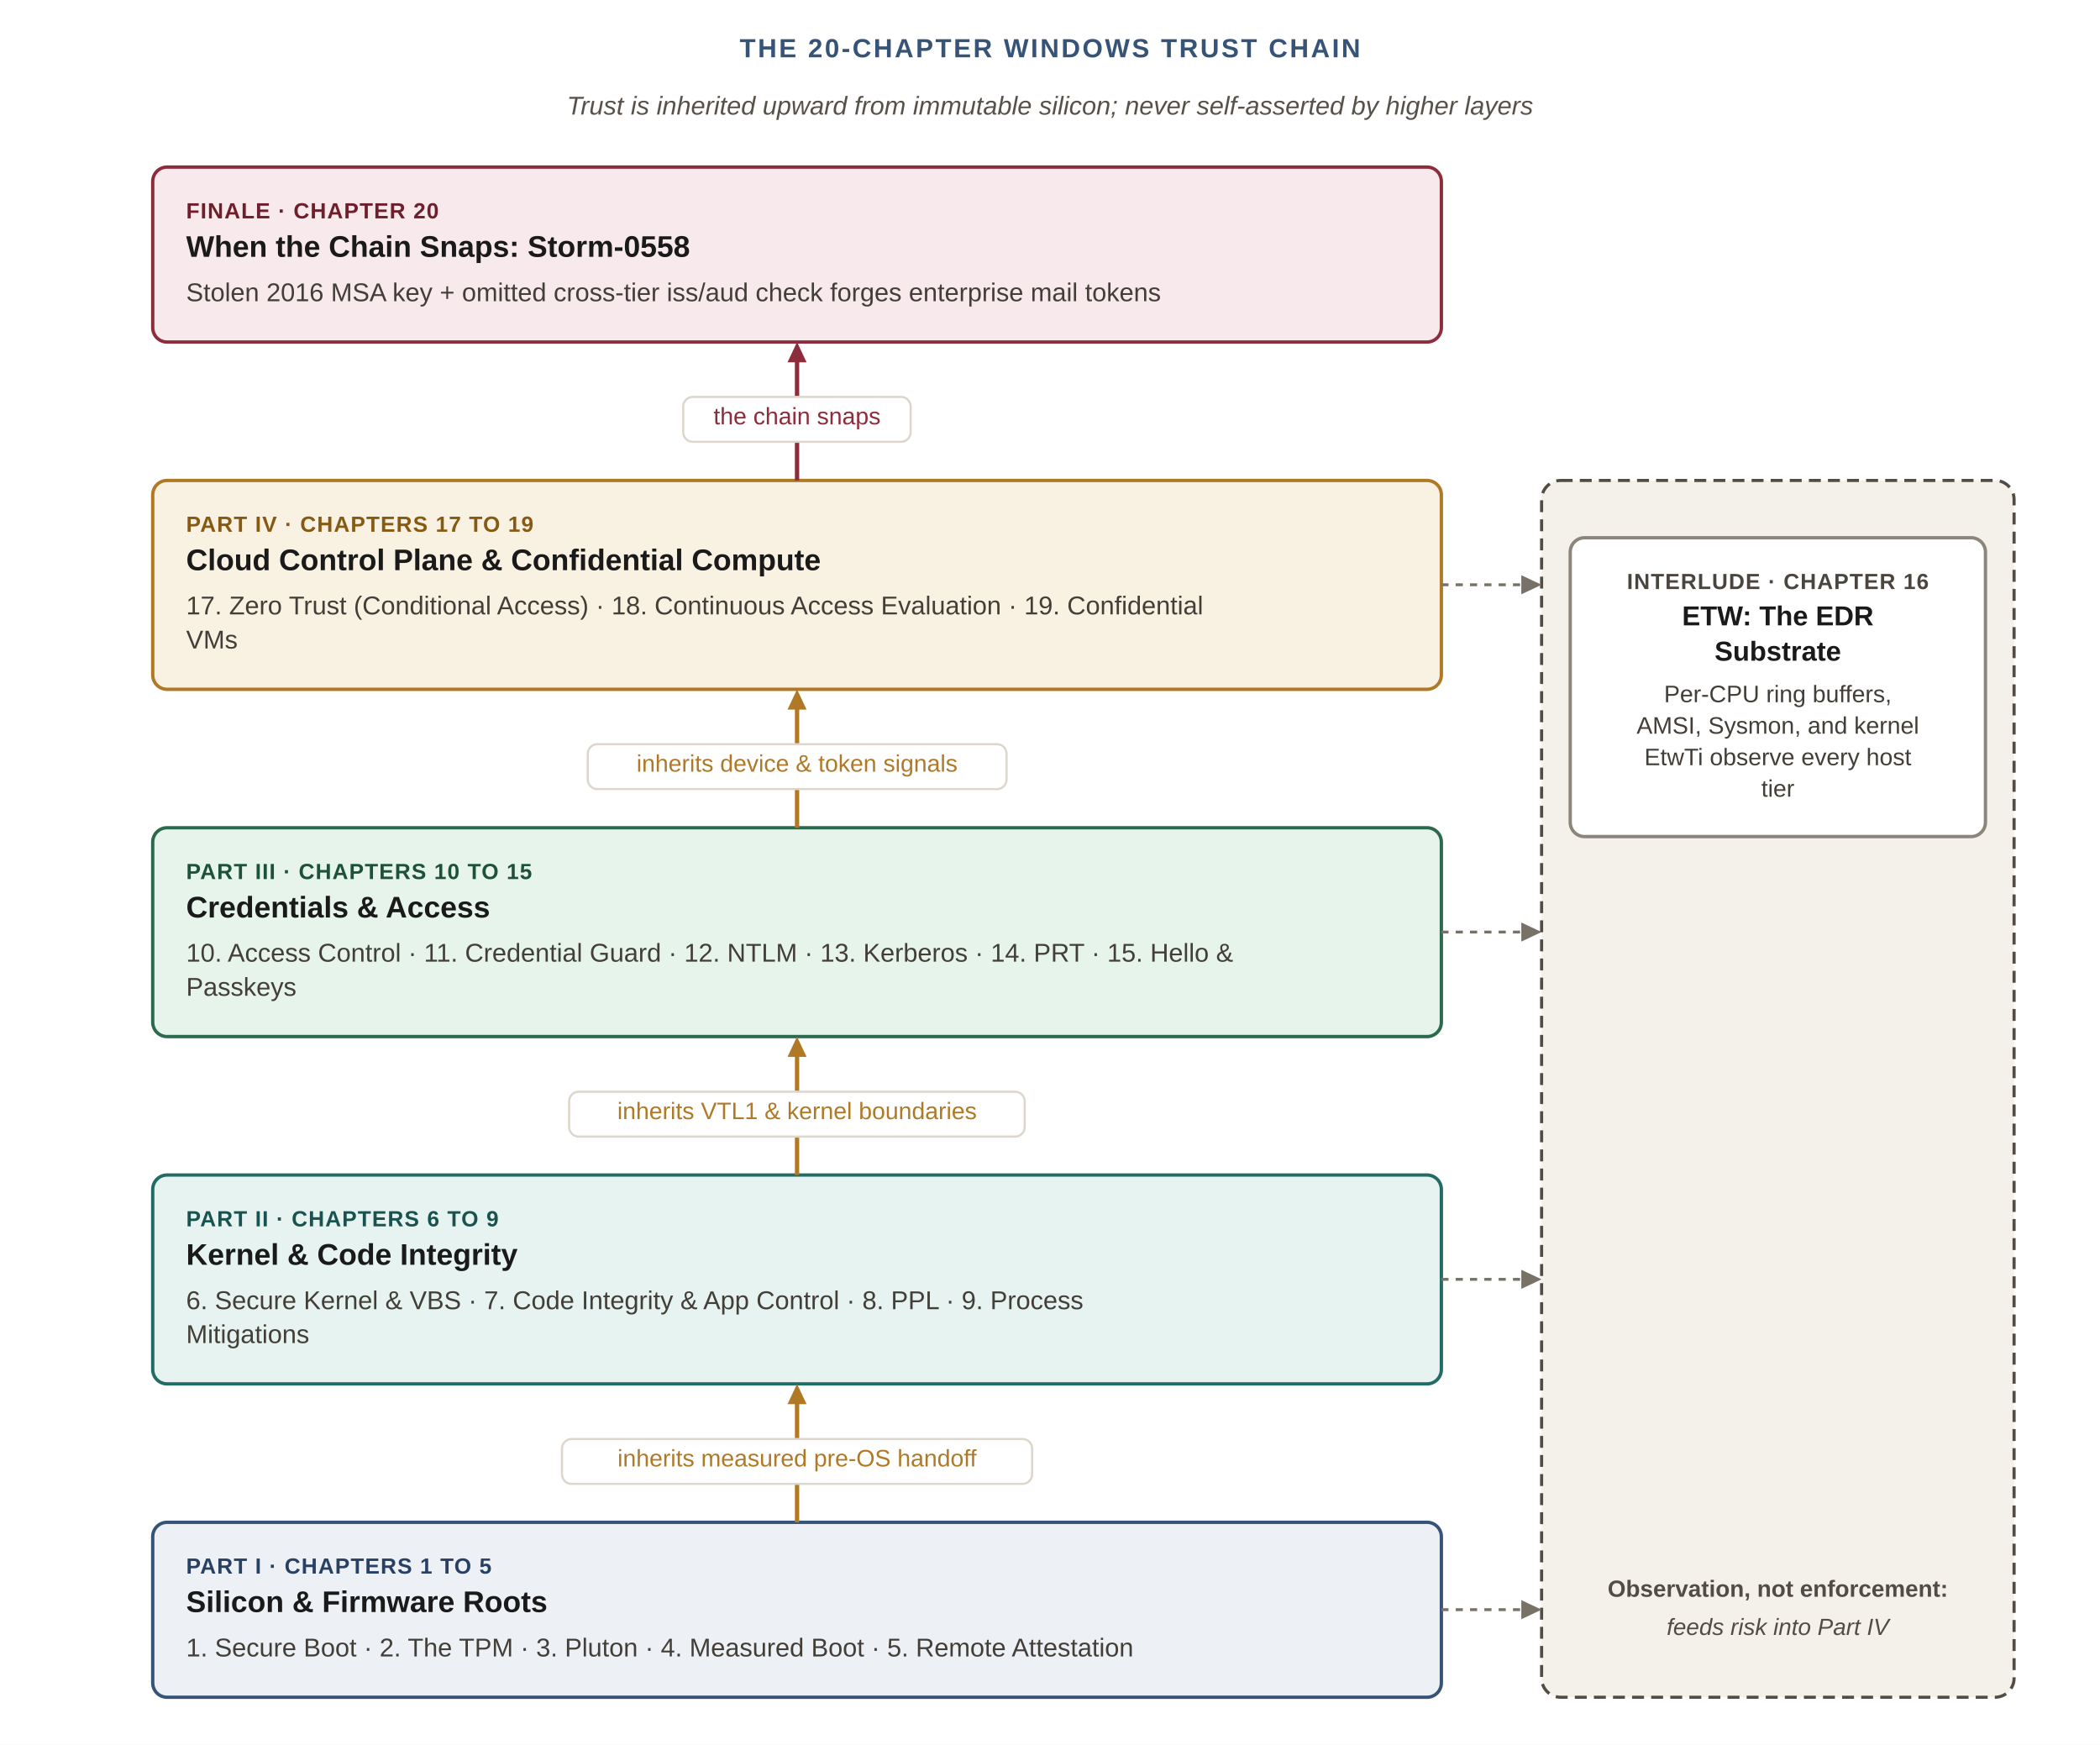
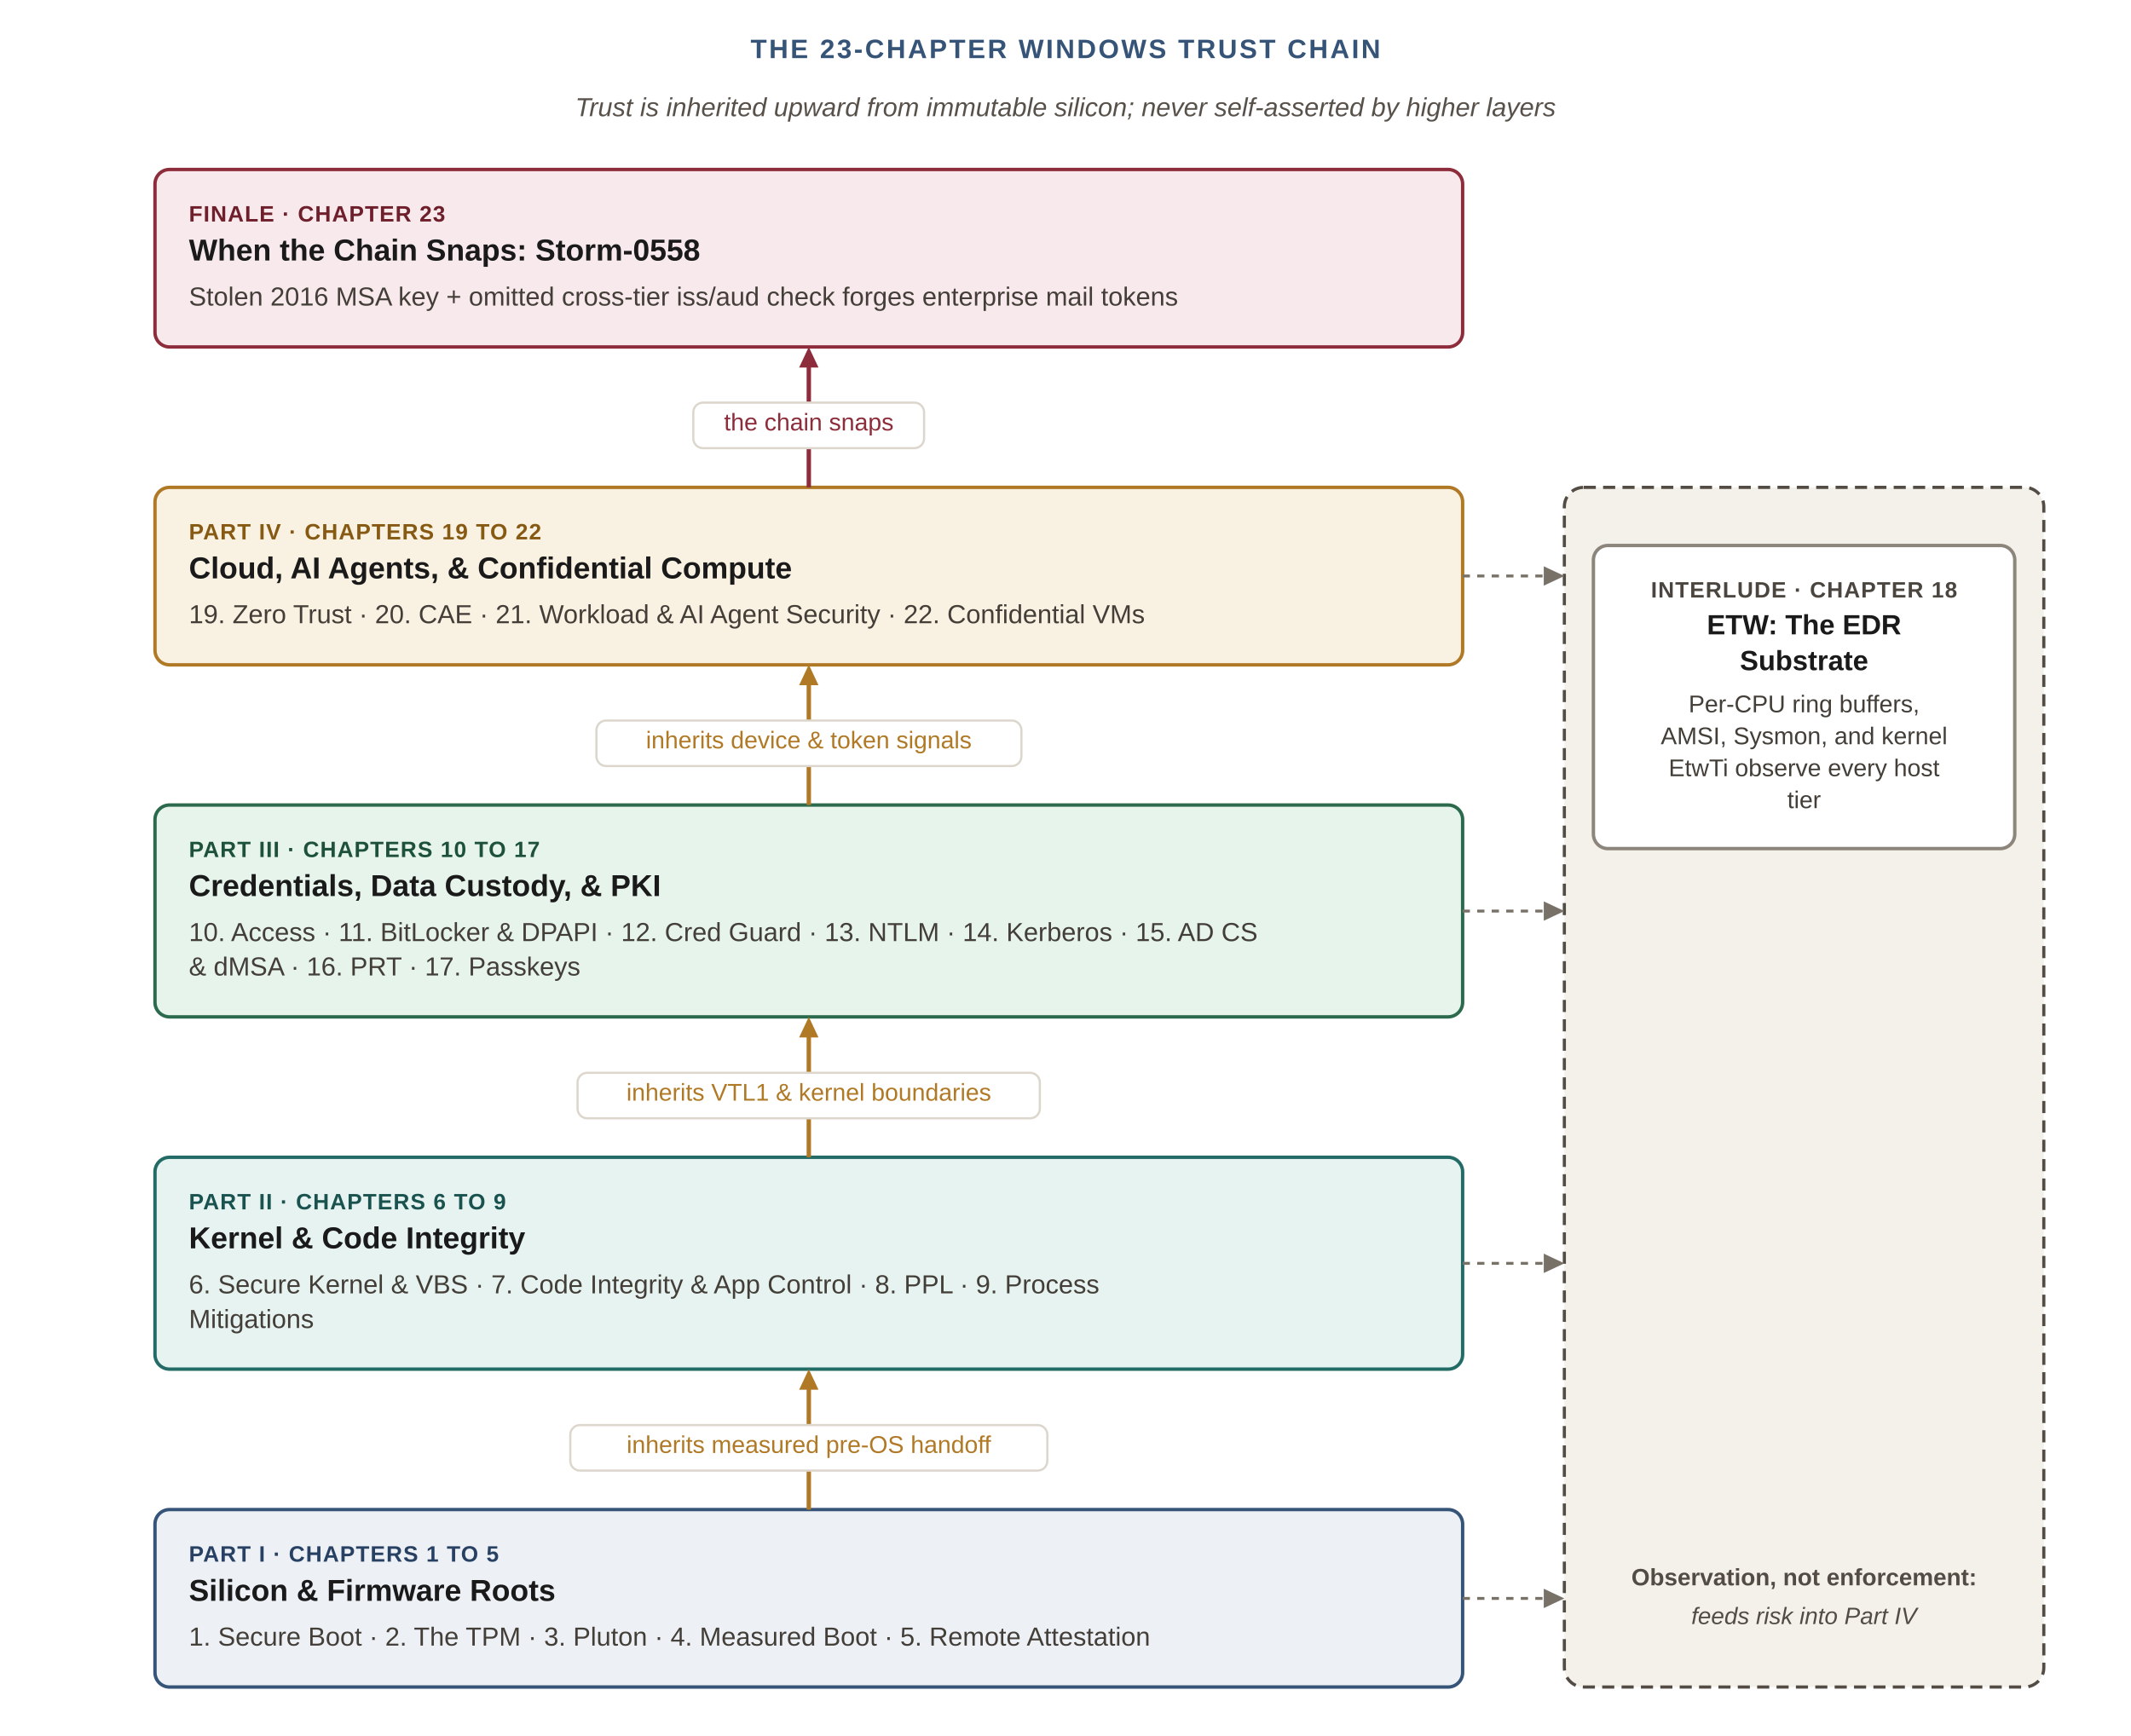
- <svg xmlns="http://www.w3.org/2000/svg" viewBox="0 0 880 731" width="880" height="731">
-   <rect x="0" y="0" width="880" height="731" fill="#ffffff" />
-   <rect x="646.0" y="201.3" width="198.0" height="509.8" rx="8.0" fill="#f4f1ea" stroke="#524c44" stroke-width="1.3" stroke-dasharray="5,3" />
-   <text x="440.0" y="24.0" font-family="-apple-system, BlinkMacSystemFont, &quot;Segoe UI&quot;, &quot;Helvetica Neue&quot;, Arial, sans-serif" font-size="11.0" font-weight="700" letter-spacing="0.90px" fill="#365378" text-anchor="middle">THE 20-CHAPTER WINDOWS TRUST CHAIN</text>
+ <svg xmlns="http://www.w3.org/2000/svg" viewBox="0 0 880 717" width="880" height="717">
+   <rect x="0" y="0" width="880" height="717" fill="#ffffff" />
+   <rect x="646.0" y="201.3" width="198.0" height="495.5" rx="8.0" fill="#f4f1ea" stroke="#524c44" stroke-width="1.3" stroke-dasharray="5,3" />
+   <text x="440.0" y="24.0" font-family="-apple-system, BlinkMacSystemFont, &quot;Segoe UI&quot;, &quot;Helvetica Neue&quot;, Arial, sans-serif" font-size="11.0" font-weight="700" letter-spacing="0.90px" fill="#365378" text-anchor="middle">THE 23-CHAPTER WINDOWS TRUST CHAIN</text>
  <text x="440.0" y="48.0" font-family="-apple-system, BlinkMacSystemFont, &quot;Segoe UI&quot;, &quot;Helvetica Neue&quot;, Arial, sans-serif" font-size="10.8" font-weight="400" font-style="italic" fill="#57514a" text-anchor="middle">Trust is inherited upward from immutable silicon; never self-asserted by higher layers</text>
  <rect x="64.0" y="70.0" width="540.0" height="73.3" rx="6.0" fill="#f8eaec" stroke="#8d2d3b" stroke-width="1.4" />
-   <text x="78.0" y="91.5" font-family="-apple-system, BlinkMacSystemFont, &quot;Segoe UI&quot;, &quot;Helvetica Neue&quot;, Arial, sans-serif" font-size="9.2" font-weight="700" letter-spacing="0.40px" fill="#6e1f2b" text-anchor="start">FINALE · CHAPTER 20</text>
+   <text x="78.0" y="91.5" font-family="-apple-system, BlinkMacSystemFont, &quot;Segoe UI&quot;, &quot;Helvetica Neue&quot;, Arial, sans-serif" font-size="9.2" font-weight="700" letter-spacing="0.40px" fill="#6e1f2b" text-anchor="start">FINALE · CHAPTER 23</text>
  <text x="78.0" y="107.6" font-family="-apple-system, BlinkMacSystemFont, &quot;Segoe UI&quot;, &quot;Helvetica Neue&quot;, Arial, sans-serif" font-size="12.5" font-weight="700" fill="#1a1a1a" text-anchor="start">When the Chain Snaps: Storm-0558</text>
  <text x="78.0" y="126.2" font-family="-apple-system, BlinkMacSystemFont, &quot;Segoe UI&quot;, &quot;Helvetica Neue&quot;, Arial, sans-serif" font-size="10.8" font-weight="400" fill="#433e38" text-anchor="start">Stolen 2016 MSA key + omitted cross-tier iss/aud check forges enterprise mail tokens</text>
-   <rect x="64.0" y="201.3" width="540.0" height="87.5" rx="6.0" fill="#f9f1e1" stroke="#b07926" stroke-width="1.4" />
-   <text x="78.0" y="222.8" font-family="-apple-system, BlinkMacSystemFont, &quot;Segoe UI&quot;, &quot;Helvetica Neue&quot;, Arial, sans-serif" font-size="9.2" font-weight="700" letter-spacing="0.40px" fill="#875a14" text-anchor="start">PART IV · CHAPTERS 17 TO 19</text>
-   <text x="78.0" y="238.9" font-family="-apple-system, BlinkMacSystemFont, &quot;Segoe UI&quot;, &quot;Helvetica Neue&quot;, Arial, sans-serif" font-size="12.5" font-weight="700" fill="#1a1a1a" text-anchor="start">Cloud Control Plane &amp; Confidential Compute</text>
-   <text x="78.0" y="257.4" font-family="-apple-system, BlinkMacSystemFont, &quot;Segoe UI&quot;, &quot;Helvetica Neue&quot;, Arial, sans-serif" font-size="10.8" font-weight="400" fill="#433e38" text-anchor="start">17. Zero Trust (Conditional Access) · 18. Continuous Access Evaluation · 19. Confidential</text>
-   <text x="78.0" y="271.7" font-family="-apple-system, BlinkMacSystemFont, &quot;Segoe UI&quot;, &quot;Helvetica Neue&quot;, Arial, sans-serif" font-size="10.8" font-weight="400" fill="#433e38" text-anchor="start">VMs</text>
-   <rect x="64.0" y="346.8" width="540.0" height="87.5" rx="6.0" fill="#e6f4ec" stroke="#2b6a4c" stroke-width="1.4" />
-   <text x="78.0" y="368.3" font-family="-apple-system, BlinkMacSystemFont, &quot;Segoe UI&quot;, &quot;Helvetica Neue&quot;, Arial, sans-serif" font-size="9.2" font-weight="700" letter-spacing="0.40px" fill="#1e5139" text-anchor="start">PART III · CHAPTERS 10 TO 15</text>
-   <text x="78.0" y="384.4" font-family="-apple-system, BlinkMacSystemFont, &quot;Segoe UI&quot;, &quot;Helvetica Neue&quot;, Arial, sans-serif" font-size="12.5" font-weight="700" fill="#1a1a1a" text-anchor="start">Credentials &amp; Access</text>
-   <text x="78.0" y="402.9" font-family="-apple-system, BlinkMacSystemFont, &quot;Segoe UI&quot;, &quot;Helvetica Neue&quot;, Arial, sans-serif" font-size="10.8" font-weight="400" fill="#433e38" text-anchor="start">10. Access Control · 11. Credential Guard · 12. NTLM · 13. Kerberos · 14. PRT · 15. Hello &amp;</text>
-   <text x="78.0" y="417.2" font-family="-apple-system, BlinkMacSystemFont, &quot;Segoe UI&quot;, &quot;Helvetica Neue&quot;, Arial, sans-serif" font-size="10.8" font-weight="400" fill="#433e38" text-anchor="start">Passkeys</text>
-   <rect x="64.0" y="492.3" width="540.0" height="87.5" rx="6.0" fill="#e6f3f1" stroke="#236b66" stroke-width="1.4" />
-   <text x="78.0" y="513.8" font-family="-apple-system, BlinkMacSystemFont, &quot;Segoe UI&quot;, &quot;Helvetica Neue&quot;, Arial, sans-serif" font-size="9.2" font-weight="700" letter-spacing="0.40px" fill="#19524e" text-anchor="start">PART II · CHAPTERS 6 TO 9</text>
-   <text x="78.0" y="529.9" font-family="-apple-system, BlinkMacSystemFont, &quot;Segoe UI&quot;, &quot;Helvetica Neue&quot;, Arial, sans-serif" font-size="12.5" font-weight="700" fill="#1a1a1a" text-anchor="start">Kernel &amp; Code Integrity</text>
-   <text x="78.0" y="548.5" font-family="-apple-system, BlinkMacSystemFont, &quot;Segoe UI&quot;, &quot;Helvetica Neue&quot;, Arial, sans-serif" font-size="10.8" font-weight="400" fill="#433e38" text-anchor="start">6. Secure Kernel &amp; VBS · 7. Code Integrity &amp; App Control · 8. PPL · 9. Process</text>
-   <text x="78.0" y="562.7" font-family="-apple-system, BlinkMacSystemFont, &quot;Segoe UI&quot;, &quot;Helvetica Neue&quot;, Arial, sans-serif" font-size="10.8" font-weight="400" fill="#433e38" text-anchor="start">Mitigations</text>
-   <rect x="64.0" y="637.8" width="540.0" height="73.3" rx="6.0" fill="#edf1f6" stroke="#365378" stroke-width="1.4" />
-   <text x="78.0" y="659.3" font-family="-apple-system, BlinkMacSystemFont, &quot;Segoe UI&quot;, &quot;Helvetica Neue&quot;, Arial, sans-serif" font-size="9.2" font-weight="700" letter-spacing="0.40px" fill="#284163" text-anchor="start">PART I · CHAPTERS 1 TO 5</text>
-   <text x="78.0" y="675.4" font-family="-apple-system, BlinkMacSystemFont, &quot;Segoe UI&quot;, &quot;Helvetica Neue&quot;, Arial, sans-serif" font-size="12.5" font-weight="700" fill="#1a1a1a" text-anchor="start">Silicon &amp; Firmware Roots</text>
-   <text x="78.0" y="694.0" font-family="-apple-system, BlinkMacSystemFont, &quot;Segoe UI&quot;, &quot;Helvetica Neue&quot;, Arial, sans-serif" font-size="10.8" font-weight="400" fill="#433e38" text-anchor="start">1. Secure Boot · 2. The TPM · 3. Pluton · 4. Measured Boot · 5. Remote Attestation</text>
+   <rect x="64.0" y="201.3" width="540.0" height="73.3" rx="6.0" fill="#f9f1e1" stroke="#b07926" stroke-width="1.4" />
+   <text x="78.0" y="222.8" font-family="-apple-system, BlinkMacSystemFont, &quot;Segoe UI&quot;, &quot;Helvetica Neue&quot;, Arial, sans-serif" font-size="9.2" font-weight="700" letter-spacing="0.40px" fill="#875a14" text-anchor="start">PART IV · CHAPTERS 19 TO 22</text>
+   <text x="78.0" y="238.9" font-family="-apple-system, BlinkMacSystemFont, &quot;Segoe UI&quot;, &quot;Helvetica Neue&quot;, Arial, sans-serif" font-size="12.5" font-weight="700" fill="#1a1a1a" text-anchor="start">Cloud, AI Agents, &amp; Confidential Compute</text>
+   <text x="78.0" y="257.4" font-family="-apple-system, BlinkMacSystemFont, &quot;Segoe UI&quot;, &quot;Helvetica Neue&quot;, Arial, sans-serif" font-size="10.8" font-weight="400" fill="#433e38" text-anchor="start">19. Zero Trust · 20. CAE · 21. Workload &amp; AI Agent Security · 22. Confidential VMs</text>
+   <rect x="64.0" y="332.5" width="540.0" height="87.5" rx="6.0" fill="#e6f4ec" stroke="#2b6a4c" stroke-width="1.4" />
+   <text x="78.0" y="354.0" font-family="-apple-system, BlinkMacSystemFont, &quot;Segoe UI&quot;, &quot;Helvetica Neue&quot;, Arial, sans-serif" font-size="9.2" font-weight="700" letter-spacing="0.40px" fill="#1e5139" text-anchor="start">PART III · CHAPTERS 10 TO 17</text>
+   <text x="78.0" y="370.1" font-family="-apple-system, BlinkMacSystemFont, &quot;Segoe UI&quot;, &quot;Helvetica Neue&quot;, Arial, sans-serif" font-size="12.5" font-weight="700" fill="#1a1a1a" text-anchor="start">Credentials, Data Custody, &amp; PKI</text>
+   <text x="78.0" y="388.7" font-family="-apple-system, BlinkMacSystemFont, &quot;Segoe UI&quot;, &quot;Helvetica Neue&quot;, Arial, sans-serif" font-size="10.8" font-weight="400" fill="#433e38" text-anchor="start">10. Access · 11. BitLocker &amp; DPAPI · 12. Cred Guard · 13. NTLM · 14. Kerberos · 15. AD CS</text>
+   <text x="78.0" y="402.9" font-family="-apple-system, BlinkMacSystemFont, &quot;Segoe UI&quot;, &quot;Helvetica Neue&quot;, Arial, sans-serif" font-size="10.8" font-weight="400" fill="#433e38" text-anchor="start">&amp; dMSA · 16. PRT · 17. Passkeys</text>
+   <rect x="64.0" y="478.0" width="540.0" height="87.5" rx="6.0" fill="#e6f3f1" stroke="#236b66" stroke-width="1.4" />
+   <text x="78.0" y="499.5" font-family="-apple-system, BlinkMacSystemFont, &quot;Segoe UI&quot;, &quot;Helvetica Neue&quot;, Arial, sans-serif" font-size="9.2" font-weight="700" letter-spacing="0.40px" fill="#19524e" text-anchor="start">PART II · CHAPTERS 6 TO 9</text>
+   <text x="78.0" y="515.6" font-family="-apple-system, BlinkMacSystemFont, &quot;Segoe UI&quot;, &quot;Helvetica Neue&quot;, Arial, sans-serif" font-size="12.5" font-weight="700" fill="#1a1a1a" text-anchor="start">Kernel &amp; Code Integrity</text>
+   <text x="78.0" y="534.2" font-family="-apple-system, BlinkMacSystemFont, &quot;Segoe UI&quot;, &quot;Helvetica Neue&quot;, Arial, sans-serif" font-size="10.8" font-weight="400" fill="#433e38" text-anchor="start">6. Secure Kernel &amp; VBS · 7. Code Integrity &amp; App Control · 8. PPL · 9. Process</text>
+   <text x="78.0" y="548.5" font-family="-apple-system, BlinkMacSystemFont, &quot;Segoe UI&quot;, &quot;Helvetica Neue&quot;, Arial, sans-serif" font-size="10.8" font-weight="400" fill="#433e38" text-anchor="start">Mitigations</text>
+   <rect x="64.0" y="623.5" width="540.0" height="73.3" rx="6.0" fill="#edf1f6" stroke="#365378" stroke-width="1.4" />
+   <text x="78.0" y="645.0" font-family="-apple-system, BlinkMacSystemFont, &quot;Segoe UI&quot;, &quot;Helvetica Neue&quot;, Arial, sans-serif" font-size="9.2" font-weight="700" letter-spacing="0.40px" fill="#284163" text-anchor="start">PART I · CHAPTERS 1 TO 5</text>
+   <text x="78.0" y="661.2" font-family="-apple-system, BlinkMacSystemFont, &quot;Segoe UI&quot;, &quot;Helvetica Neue&quot;, Arial, sans-serif" font-size="12.5" font-weight="700" fill="#1a1a1a" text-anchor="start">Silicon &amp; Firmware Roots</text>
+   <text x="78.0" y="679.7" font-family="-apple-system, BlinkMacSystemFont, &quot;Segoe UI&quot;, &quot;Helvetica Neue&quot;, Arial, sans-serif" font-size="10.8" font-weight="400" fill="#433e38" text-anchor="start">1. Secure Boot · 2. The TPM · 3. Pluton · 4. Measured Boot · 5. Remote Attestation</text>
  <rect x="658.0" y="225.3" width="174.0" height="125.2" rx="6.0" fill="#ffffff" stroke="#8c857b" stroke-width="1.4" />
-   <text x="745.0" y="246.8" font-family="-apple-system, BlinkMacSystemFont, &quot;Segoe UI&quot;, &quot;Helvetica Neue&quot;, Arial, sans-serif" font-size="9.2" font-weight="700" letter-spacing="0.40px" fill="#4a453e" text-anchor="middle">INTERLUDE · CHAPTER 16</text>
+   <text x="745.0" y="246.8" font-family="-apple-system, BlinkMacSystemFont, &quot;Segoe UI&quot;, &quot;Helvetica Neue&quot;, Arial, sans-serif" font-size="9.2" font-weight="700" letter-spacing="0.40px" fill="#4a453e" text-anchor="middle">INTERLUDE · CHAPTER 18</text>
  <text x="745.0" y="262.0" font-family="-apple-system, BlinkMacSystemFont, &quot;Segoe UI&quot;, &quot;Helvetica Neue&quot;, Arial, sans-serif" font-size="11.5" font-weight="700" fill="#1a1a1a" text-anchor="middle">ETW: The EDR</text>
  <text x="745.0" y="276.8" font-family="-apple-system, BlinkMacSystemFont, &quot;Segoe UI&quot;, &quot;Helvetica Neue&quot;, Arial, sans-serif" font-size="11.5" font-weight="700" fill="#1a1a1a" text-anchor="middle">Substrate</text>
  <text x="745.0" y="294.2" font-family="-apple-system, BlinkMacSystemFont, &quot;Segoe UI&quot;, &quot;Helvetica Neue&quot;, Arial, sans-serif" font-size="10.0" font-weight="400" fill="#433e38" text-anchor="middle">Per-CPU ring buffers,</text>
  <text x="745.0" y="307.4" font-family="-apple-system, BlinkMacSystemFont, &quot;Segoe UI&quot;, &quot;Helvetica Neue&quot;, Arial, sans-serif" font-size="10.0" font-weight="400" fill="#433e38" text-anchor="middle">AMSI, Sysmon, and kernel</text>
  <text x="745.0" y="320.6" font-family="-apple-system, BlinkMacSystemFont, &quot;Segoe UI&quot;, &quot;Helvetica Neue&quot;, Arial, sans-serif" font-size="10.0" font-weight="400" fill="#433e38" text-anchor="middle">EtwTi observe every host</text>
  <text x="745.0" y="333.8" font-family="-apple-system, BlinkMacSystemFont, &quot;Segoe UI&quot;, &quot;Helvetica Neue&quot;, Arial, sans-serif" font-size="10.0" font-weight="400" fill="#433e38" text-anchor="middle">tier</text>
-   <text x="745.0" y="669.0" font-family="-apple-system, BlinkMacSystemFont, &quot;Segoe UI&quot;, &quot;Helvetica Neue&quot;, Arial, sans-serif" font-size="9.8" font-weight="700" fill="#524c44" text-anchor="middle">Observation, not enforcement:</text>
-   <text x="745.0" y="685.0" font-family="-apple-system, BlinkMacSystemFont, &quot;Segoe UI&quot;, &quot;Helvetica Neue&quot;, Arial, sans-serif" font-size="9.8" font-weight="400" font-style="italic" fill="#524c44" text-anchor="middle">feeds risk into Part IV</text>
+   <text x="745.0" y="654.8" font-family="-apple-system, BlinkMacSystemFont, &quot;Segoe UI&quot;, &quot;Helvetica Neue&quot;, Arial, sans-serif" font-size="9.8" font-weight="700" fill="#524c44" text-anchor="middle">Observation, not enforcement:</text>
+   <text x="745.0" y="670.8" font-family="-apple-system, BlinkMacSystemFont, &quot;Segoe UI&quot;, &quot;Helvetica Neue&quot;, Arial, sans-serif" font-size="9.8" font-weight="400" font-style="italic" fill="#524c44" text-anchor="middle">feeds risk into Part IV</text>
  <line x1="334.0" y1="201.3" x2="334.0" y2="149.8" stroke="#8d2d3b" stroke-width="1.8" />
  <polygon points="334.0,143.3 330.0,151.8 338.0,151.8" fill="#8d2d3b" />
-   <line x1="334.0" y1="346.8" x2="334.0" y2="295.3" stroke="#b07926" stroke-width="1.8" />
-   <polygon points="334.0,288.8 330.0,297.3 338.0,297.3" fill="#b07926" />
-   <line x1="334.0" y1="492.3" x2="334.0" y2="440.8" stroke="#b07926" stroke-width="1.8" />
-   <polygon points="334.0,434.3 330.0,442.8 338.0,442.8" fill="#b07926" />
-   <line x1="334.0" y1="637.8" x2="334.0" y2="586.3" stroke="#b07926" stroke-width="1.8" />
-   <polygon points="334.0,579.8 330.0,588.3 338.0,588.3" fill="#b07926" />
-   <line x1="604.0" y1="245.0" x2="639.5" y2="245.0" stroke="#787167" stroke-width="1.2" stroke-dasharray="3,3" />
-   <polygon points="646.0,245.0 637.5,241.0 637.5,249.0" fill="#787167" />
-   <line x1="604.0" y1="390.5" x2="639.5" y2="390.5" stroke="#787167" stroke-width="1.2" stroke-dasharray="3,3" />
-   <polygon points="646.0,390.5 637.5,386.5 637.5,394.5" fill="#787167" />
-   <line x1="604.0" y1="536.0" x2="639.5" y2="536.0" stroke="#787167" stroke-width="1.2" stroke-dasharray="3,3" />
-   <polygon points="646.0,536.0 637.5,532.0 637.5,540.0" fill="#787167" />
-   <line x1="604.0" y1="674.4" x2="639.5" y2="674.4" stroke="#787167" stroke-width="1.2" stroke-dasharray="3,3" />
-   <polygon points="646.0,674.4 637.5,670.4 637.5,678.4" fill="#787167" />
+   <line x1="334.0" y1="332.5" x2="334.0" y2="281.0" stroke="#b07926" stroke-width="1.8" />
+   <polygon points="334.0,274.5 330.0,283.0 338.0,283.0" fill="#b07926" />
+   <line x1="334.0" y1="478.0" x2="334.0" y2="426.5" stroke="#b07926" stroke-width="1.8" />
+   <polygon points="334.0,420.0 330.0,428.5 338.0,428.5" fill="#b07926" />
+   <line x1="334.0" y1="623.5" x2="334.0" y2="572.0" stroke="#b07926" stroke-width="1.8" />
+   <polygon points="334.0,565.5 330.0,574.0 338.0,574.0" fill="#b07926" />
+   <line x1="604.0" y1="237.9" x2="639.5" y2="237.9" stroke="#787167" stroke-width="1.2" stroke-dasharray="3,3" />
+   <polygon points="646.0,237.9 637.5,233.9 637.5,241.9" fill="#787167" />
+   <line x1="604.0" y1="376.3" x2="639.5" y2="376.3" stroke="#787167" stroke-width="1.2" stroke-dasharray="3,3" />
+   <polygon points="646.0,376.3 637.5,372.3 637.5,380.3" fill="#787167" />
+   <line x1="604.0" y1="521.8" x2="639.5" y2="521.8" stroke="#787167" stroke-width="1.2" stroke-dasharray="3,3" />
+   <polygon points="646.0,521.8 637.5,517.8 637.5,525.8" fill="#787167" />
+   <line x1="604.0" y1="660.2" x2="639.5" y2="660.2" stroke="#787167" stroke-width="1.2" stroke-dasharray="3,3" />
+   <polygon points="646.0,660.2 637.5,656.2 637.5,664.2" fill="#787167" />
  <rect x="286.3" y="166.3" width="95.3" height="18.8" rx="4" fill="#ffffff" stroke="#dcd6cc" stroke-width="0.9" />
  <text x="334.0" y="177.8" font-family="-apple-system, BlinkMacSystemFont, &quot;Segoe UI&quot;, &quot;Helvetica Neue&quot;, Arial, sans-serif" font-size="10.0" font-weight="400" fill="#8d2d3b" text-anchor="middle">the chain snaps</text>
-   <rect x="246.3" y="311.8" width="175.5" height="18.8" rx="4" fill="#ffffff" stroke="#dcd6cc" stroke-width="0.9" />
-   <text x="334.0" y="323.3" font-family="-apple-system, BlinkMacSystemFont, &quot;Segoe UI&quot;, &quot;Helvetica Neue&quot;, Arial, sans-serif" font-size="10.0" font-weight="400" fill="#b07926" text-anchor="middle">inherits device &amp; token signals</text>
-   <rect x="238.5" y="457.4" width="190.9" height="18.8" rx="4" fill="#ffffff" stroke="#dcd6cc" stroke-width="0.9" />
-   <text x="334.0" y="468.9" font-family="-apple-system, BlinkMacSystemFont, &quot;Segoe UI&quot;, &quot;Helvetica Neue&quot;, Arial, sans-serif" font-size="10.0" font-weight="400" fill="#b07926" text-anchor="middle">inherits VTL1 &amp; kernel boundaries</text>
-   <rect x="235.5" y="602.9" width="197.0" height="18.8" rx="4" fill="#ffffff" stroke="#dcd6cc" stroke-width="0.9" />
-   <text x="334.0" y="614.4" font-family="-apple-system, BlinkMacSystemFont, &quot;Segoe UI&quot;, &quot;Helvetica Neue&quot;, Arial, sans-serif" font-size="10.0" font-weight="400" fill="#b07926" text-anchor="middle">inherits measured pre-OS handoff</text>
+   <rect x="246.3" y="297.6" width="175.5" height="18.8" rx="4" fill="#ffffff" stroke="#dcd6cc" stroke-width="0.9" />
+   <text x="334.0" y="309.1" font-family="-apple-system, BlinkMacSystemFont, &quot;Segoe UI&quot;, &quot;Helvetica Neue&quot;, Arial, sans-serif" font-size="10.0" font-weight="400" fill="#b07926" text-anchor="middle">inherits device &amp; token signals</text>
+   <rect x="238.5" y="443.1" width="190.9" height="18.8" rx="4" fill="#ffffff" stroke="#dcd6cc" stroke-width="0.9" />
+   <text x="334.0" y="454.6" font-family="-apple-system, BlinkMacSystemFont, &quot;Segoe UI&quot;, &quot;Helvetica Neue&quot;, Arial, sans-serif" font-size="10.0" font-weight="400" fill="#b07926" text-anchor="middle">inherits VTL1 &amp; kernel boundaries</text>
+   <rect x="235.5" y="588.6" width="197.0" height="18.8" rx="4" fill="#ffffff" stroke="#dcd6cc" stroke-width="0.9" />
+   <text x="334.0" y="600.1" font-family="-apple-system, BlinkMacSystemFont, &quot;Segoe UI&quot;, &quot;Helvetica Neue&quot;, Arial, sans-serif" font-size="10.0" font-weight="400" fill="#b07926" text-anchor="middle">inherits measured pre-OS handoff</text>
</svg>
